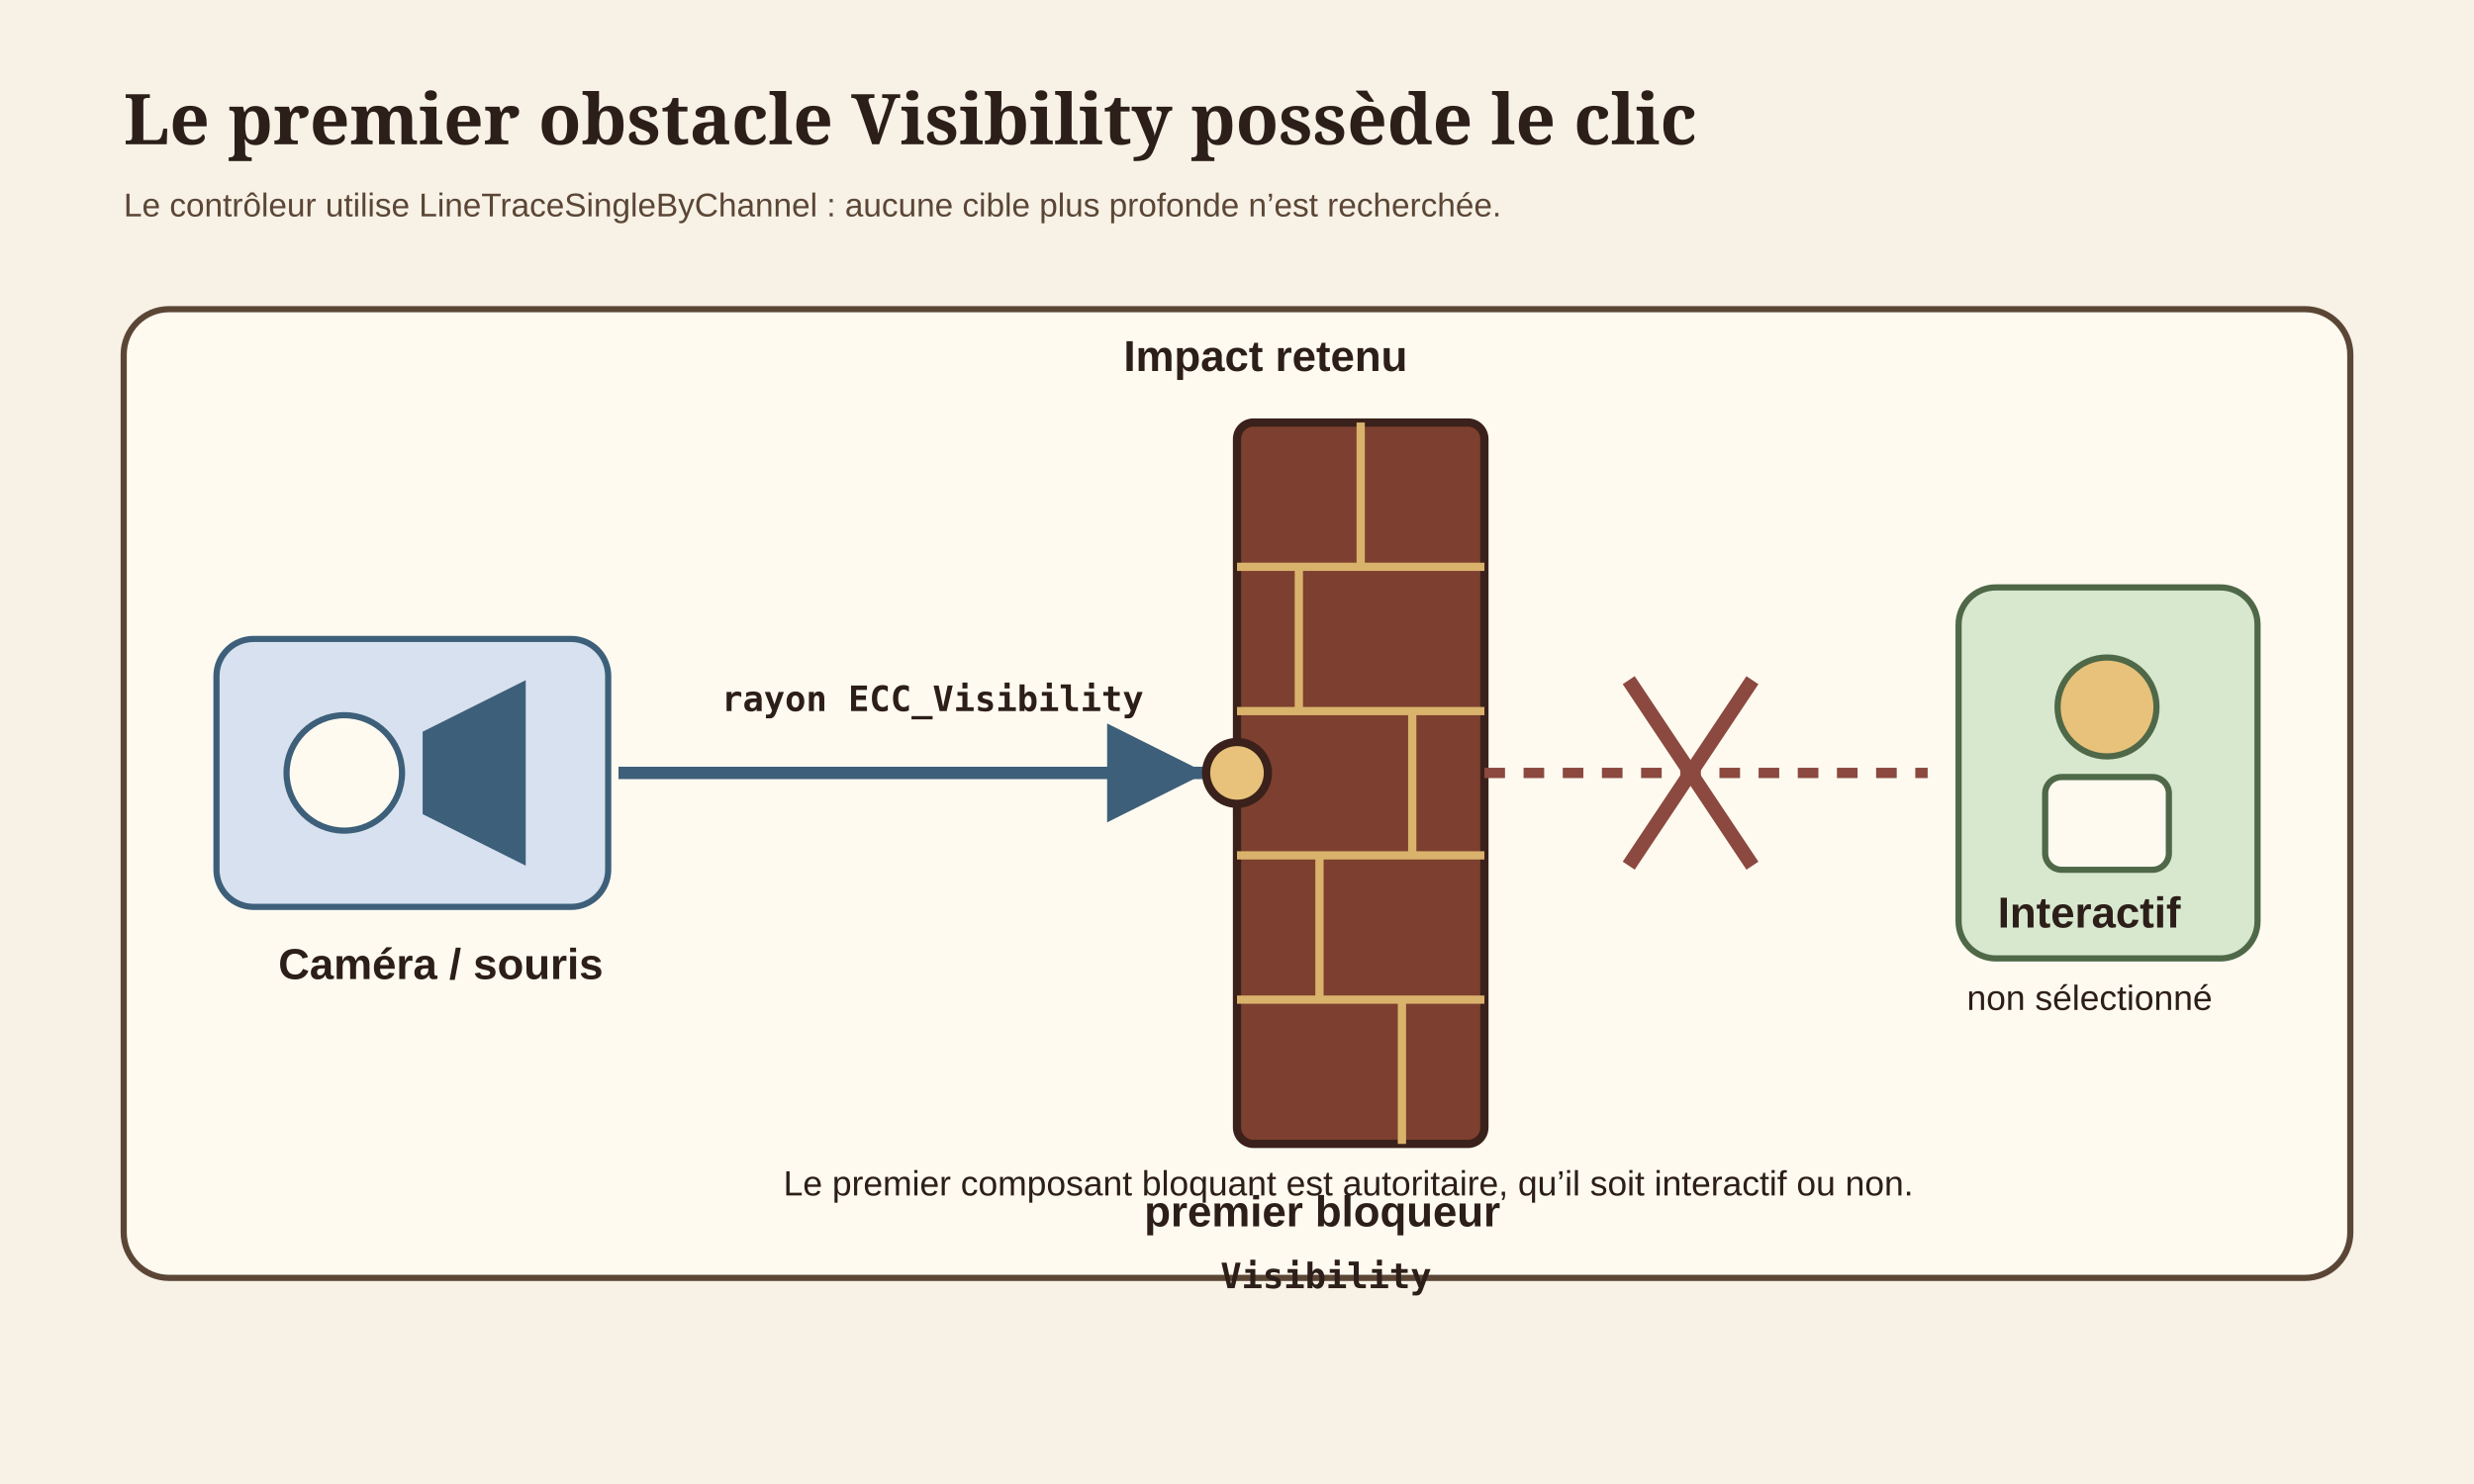
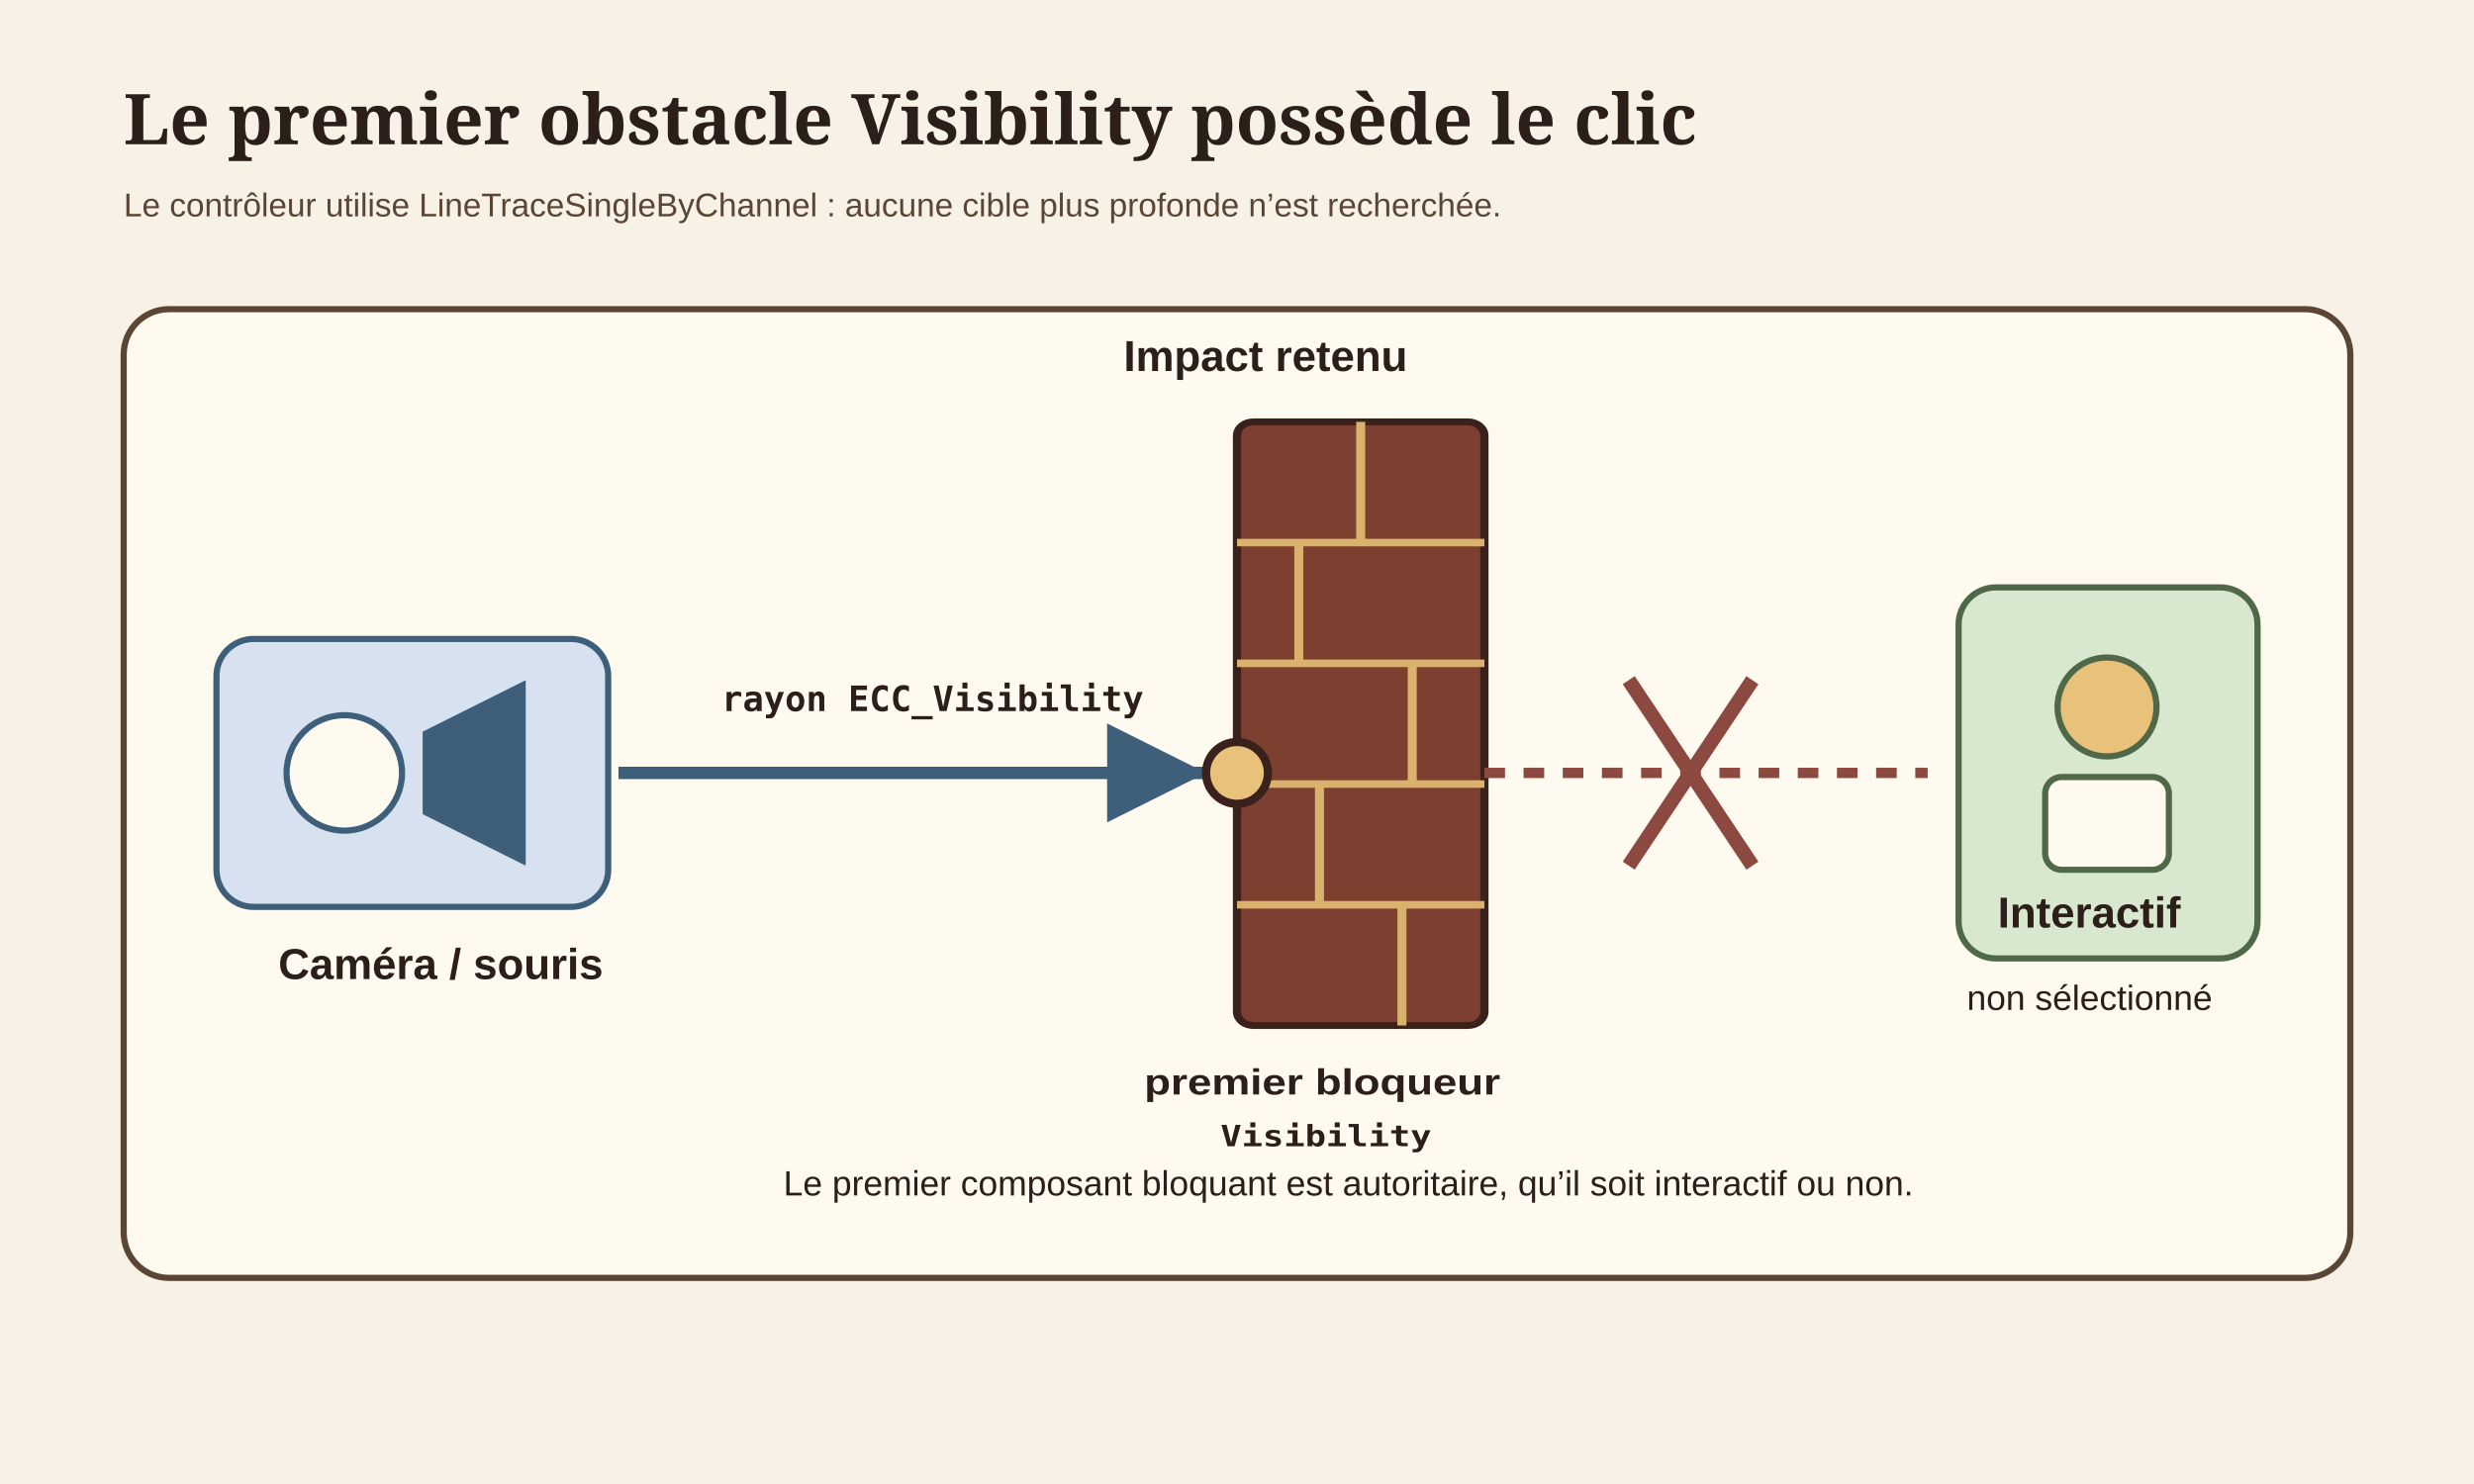
- <svg xmlns="http://www.w3.org/2000/svg" width="1200" height="720" viewBox="0 0 1200 720" role="img" aria-labelledby="title desc">
-   <defs>
-     <style>
+ <svg xmlns="http://www.w3.org/2000/svg" width="1200" height="720" viewBox="0 0 1200 720" role="img" aria-labelledby="title desc" version="1.1" id="svg11">
+   <defs id="defs1">
+     <style id="style1">
      .bg{fill:#f7f1e6}.title{font:700 34px Georgia,serif;fill:#2c1e18}.note{font:16px Arial,sans-serif;fill:#5b4636}.panel{fill:#fffaf0;stroke:#5b4636;stroke-width:3}.camera{fill:#d7e1ef;stroke:#3d5f7a;stroke-width:3}.wall{fill:#7d3f2f;stroke:#3a211b;stroke-width:4}.target{fill:#d7e8cf;stroke:#4e6848;stroke-width:3}.label{font:700 21px Arial,sans-serif;fill:#2c1e18}.small{font:17px Arial,sans-serif;fill:#2c1e18}.code{font:700 17px Consolas,monospace;fill:#2c1e18}.ray{stroke:#3d5f7a;stroke-width:6;fill:none;marker-end:url(#arrow)}.blocked{stroke:#8b493f;stroke-width:5;stroke-dasharray:10 9}.cross{stroke:#8b493f;stroke-width:7}
    </style>
    <marker id="arrow" markerWidth="12" markerHeight="12" refX="10" refY="6" orient="auto">
-       <path d="M2,2 L10,6 L2,10 Z" fill="#3d5f7a" />
+       <path d="M2,2 L10,6 L2,10 Z" fill="#3d5f7a" id="path1" />
    </marker>
  </defs>
-   <rect class="bg" width="1200" height="720" />
-   <text class="title" x="60" y="70">Le premier obstacle Visibility possède le clic</text>
-   <text class="note" x="60" y="105">Le contrôleur utilise LineTraceSingleByChannel : aucune cible plus profonde n’est recherchée.</text>
-   <rect class="panel" x="60" y="150" width="1080" height="470" rx="22" />
-   <g transform="translate(105,310)">
-     <rect class="camera" width="190" height="130" rx="18" />
-     <circle cx="62" cy="65" r="28" fill="#fffaf0" stroke="#3d5f7a" stroke-width="3" />
-     <path d="M100 45 L150 20 V110 L100 85 Z" fill="#3d5f7a" />
-     <text class="label" x="30" y="165">Caméra / souris</text>
+   <rect class="bg" width="1200" height="720" id="rect1" />
+   <text class="title" x="60" y="70" id="text1">Le premier obstacle Visibility possède le clic</text>
+   <text class="note" x="60" y="105" id="text2">Le contrôleur utilise LineTraceSingleByChannel : aucune cible plus profonde n’est recherchée.</text>
+   <rect class="panel" x="60" y="150" width="1080" height="470" rx="22" id="rect2" />
+   <g transform="translate(105,310)" id="g3">
+     <rect class="camera" width="190" height="130" rx="18" id="rect3" />
+     <circle cx="62" cy="65" r="28" fill="#fffaf0" stroke="#3d5f7a" stroke-width="3" id="circle3" />
+     <path d="M100 45 L150 20 V110 L100 85 Z" fill="#3d5f7a" id="path3" />
+     <text class="label" x="30" y="165" id="text3">Caméra / souris</text>
  </g>
-   <path class="ray" d="M300 375 H585" />
-   <text class="code" x="350" y="345">rayon ECC_Visibility</text>
-   <g transform="translate(600,205)">
-     <rect class="wall" width="120" height="350" rx="8" />
-     <path d="M0 70 H120 M0 140 H120 M0 210 H120 M0 280 H120 M60 0 V70 M30 70 V140 M85 140 V210 M40 210 V280 M80 280 V350" stroke="#d9b36c" stroke-width="4" />
-     <text class="label" x="-45" y="390">premier bloqueur</text>
-     <text class="code" x="-8" y="420">Visibility</text>
+   <path class="ray" d="M300 375 H585" id="path4" />
+   <text class="code" x="350" y="345" id="text4">rayon ECC_Visibility</text>
+   <g transform="matrix(1,0,0,0.8367902,600,204.6736)" id="g6" style="stroke-width:1.093">
+     <rect class="wall" width="120" height="350" rx="8" id="rect4" x="0" y="0" />
+     <path d="M 0,70 H 120 M 0,140 H 120 M 0,210 H 120 M 0,280 H 120 M 60,0 v 70 m -30,0 v 70 m 55,0 v 70 m -45,0 v 70 m 40,0 v 70" stroke="#d9b36c" stroke-width="4.373" id="path5" />
+     <text class="label" x="-45" y="390" id="text5" style="font-style:normal;font-variant:normal;font-weight:700;font-stretch:normal;font-size:21px;line-height:normal;font-family:Arial, sans-serif;stroke-width:1.195">premier bloqueur</text>
+     <text class="code" x="-8" y="420" id="text6" style="font-style:normal;font-variant:normal;font-weight:700;font-stretch:normal;font-size:17px;line-height:normal;font-family:Consolas, monospace;stroke-width:1.195">Visibility</text>
  </g>
-   <circle cx="600" cy="375" r="15" fill="#e8c27a" stroke="#3a211b" stroke-width="4" />
-   <text class="label" x="545" y="180">Impact retenu</text>
-   <path class="blocked" d="M720 375 H935" />
-   <line class="cross" x1="790" y1="330" x2="850" y2="420" />
-   <line class="cross" x1="850" y1="330" x2="790" y2="420" />
-   <g transform="translate(950,285)">
-     <rect class="target" width="145" height="180" rx="18" />
-     <circle cx="72" cy="58" r="24" fill="#e8c27a" stroke="#4e6848" stroke-width="3" />
-     <rect x="42" y="92" width="60" height="45" rx="8" fill="#fffaf0" stroke="#4e6848" stroke-width="3" />
-     <text class="label" x="19" y="165">Interactif</text>
-     <text class="small" x="4" y="205">non sélectionné</text>
+   <circle cx="600" cy="375" r="15" fill="#e8c27a" stroke="#3a211b" stroke-width="4" id="circle6" />
+   <text class="label" x="545" y="180" id="text7">Impact retenu</text>
+   <path class="blocked" d="M720 375 H935" id="path7" />
+   <line class="cross" x1="790" y1="330" x2="850" y2="420" id="line7" />
+   <line class="cross" x1="850" y1="330" x2="790" y2="420" id="line8" />
+   <g transform="translate(950,285)" id="g10">
+     <rect class="target" width="145" height="180" rx="18" id="rect8" />
+     <circle cx="72" cy="58" r="24" fill="#e8c27a" stroke="#4e6848" stroke-width="3" id="circle8" />
+     <rect x="42" y="92" width="60" height="45" rx="8" fill="#fffaf0" stroke="#4e6848" stroke-width="3" id="rect9" />
+     <text class="label" x="19" y="165" id="text9">Interactif</text>
+     <text class="small" x="4" y="205" id="text10">non sélectionné</text>
  </g>
-   <text class="small" x="380" y="580">Le premier composant bloquant est autoritaire, qu’il soit interactif ou non.</text>
+   <text class="small" x="380" y="580" id="text11">Le premier composant bloquant est autoritaire, qu’il soit interactif ou non.</text>
</svg>
